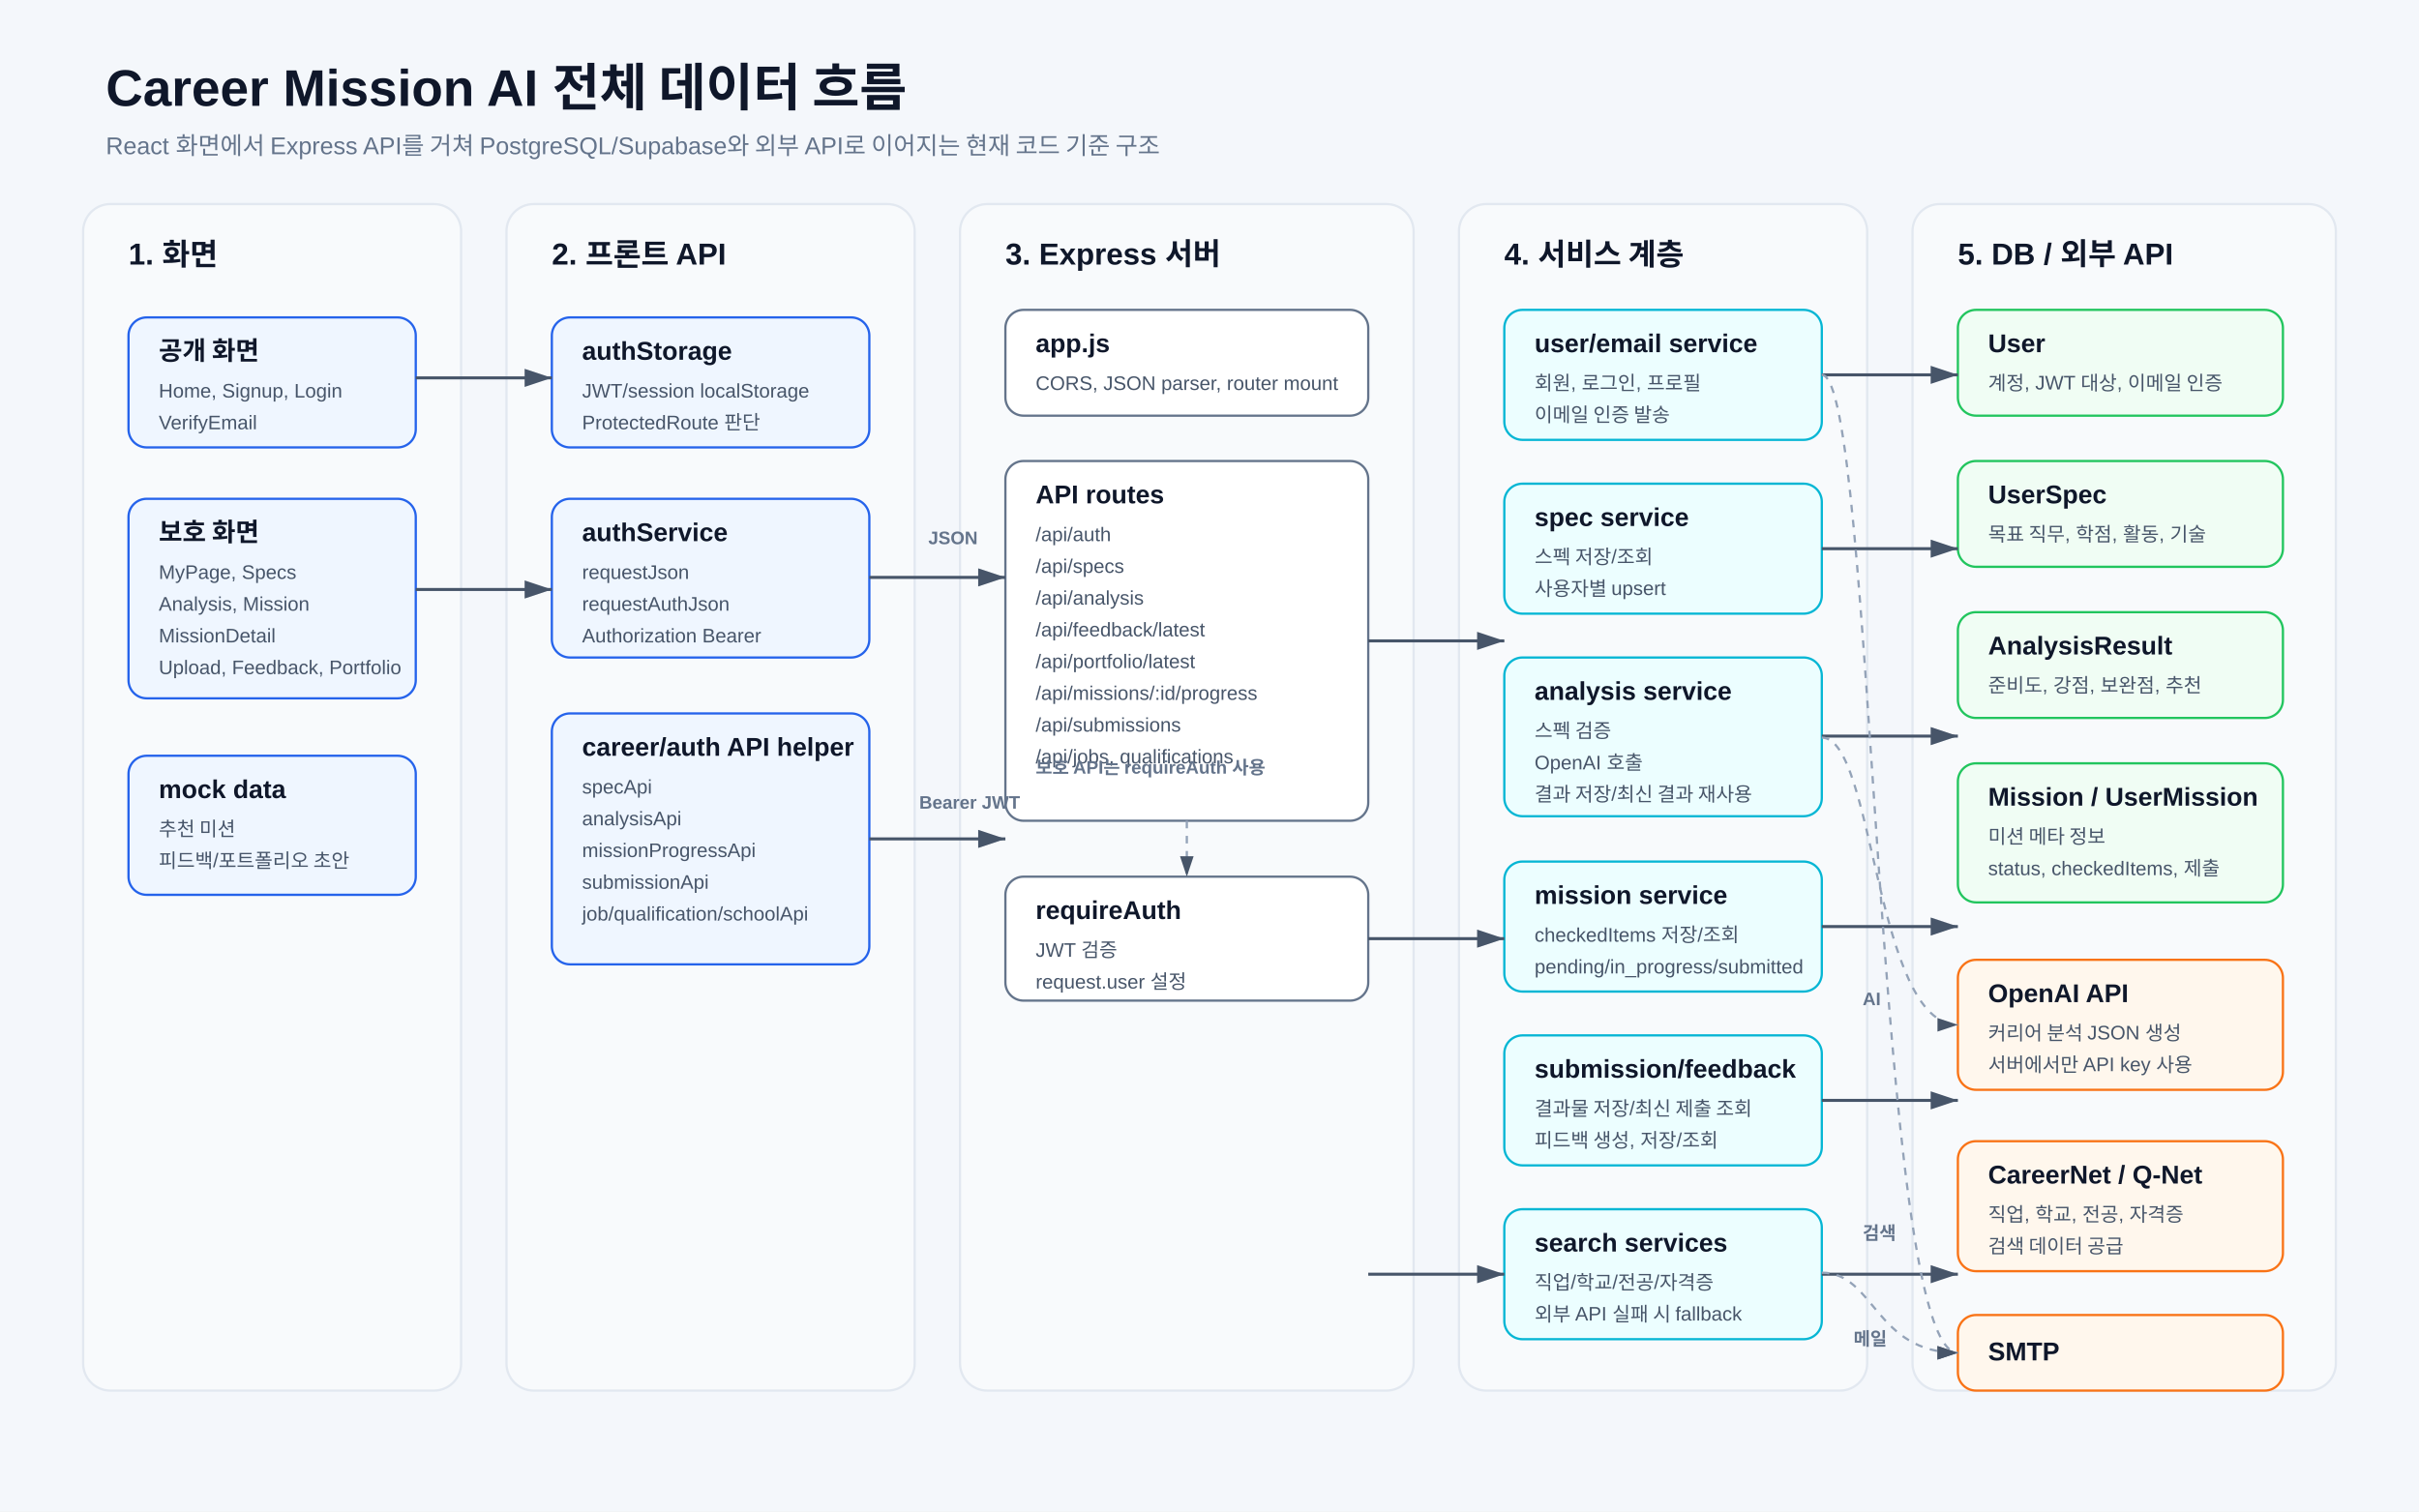
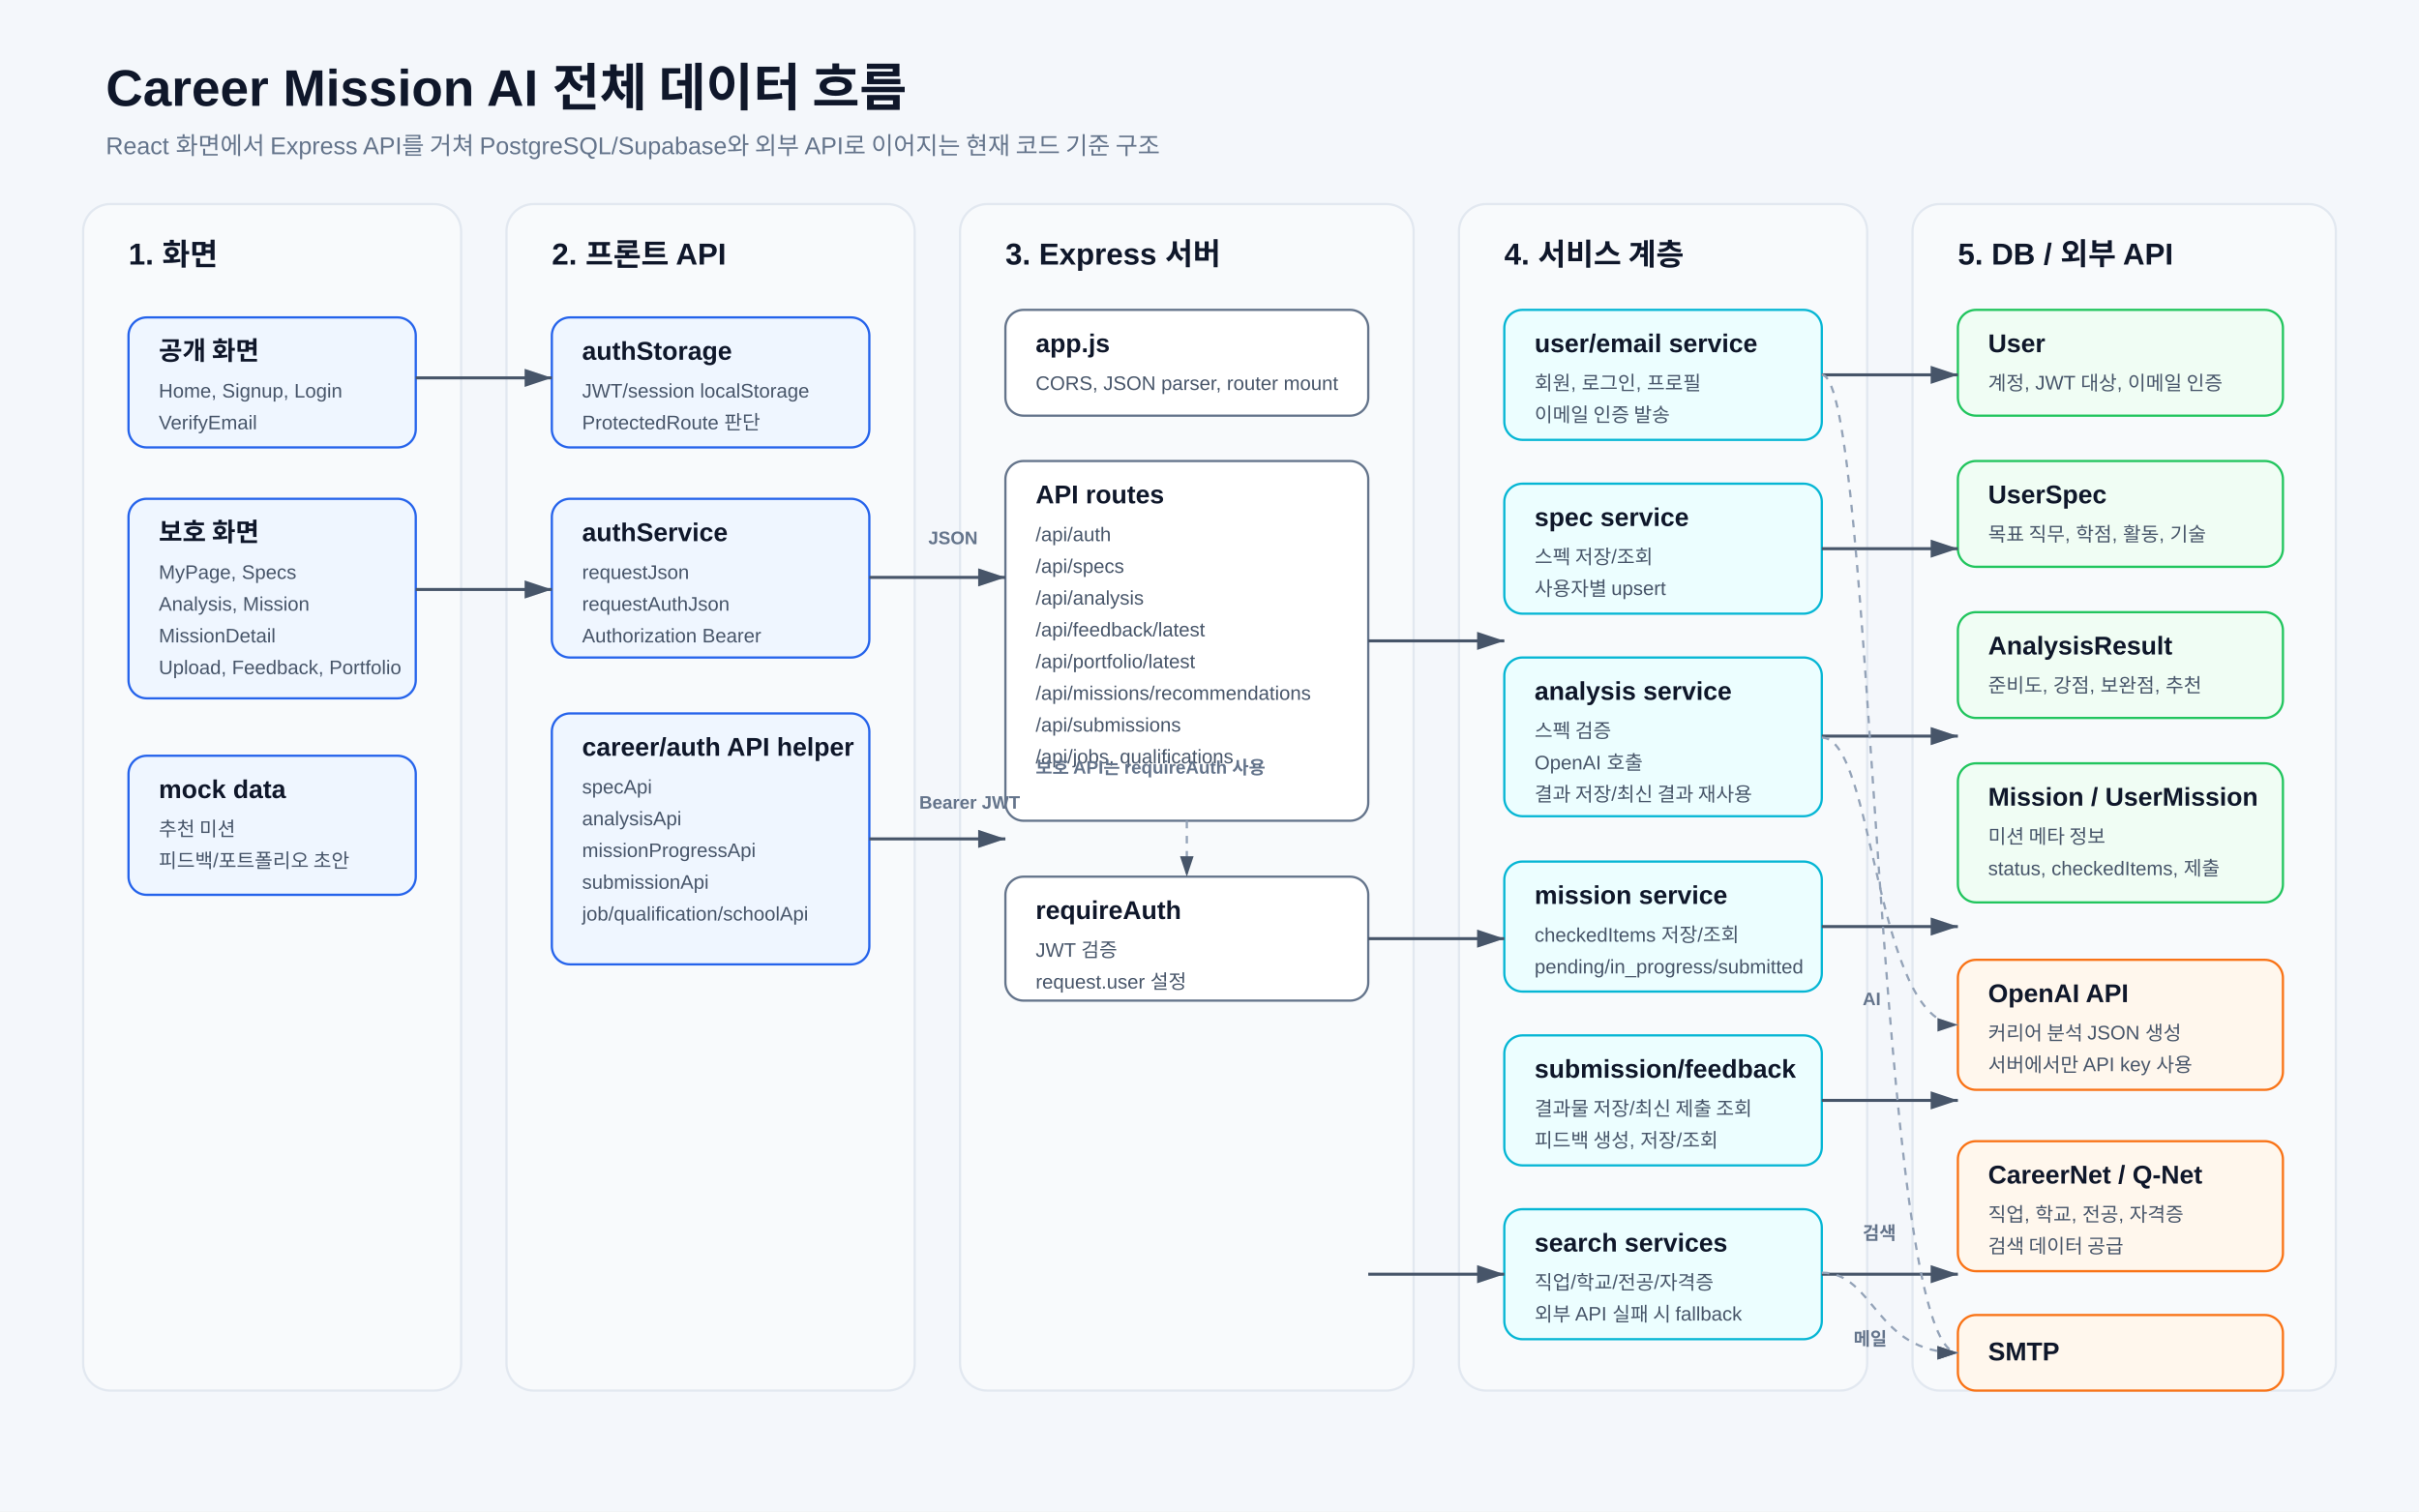
<svg xmlns="http://www.w3.org/2000/svg" width="1600" height="1000" viewBox="0 0 1600 1000" fill="none">
  <defs>
    <marker id="arrow" markerWidth="10" markerHeight="10" refX="9" refY="3" orient="auto" markerUnits="strokeWidth">
      <path d="M0,0 L0,6 L9,3 z" fill="#475569" />
    </marker>
    <style>
      .title { font: 800 34px Arial, sans-serif; fill: #0f172a; }
      .subtitle { font: 500 16px Arial, sans-serif; fill: #64748b; }
      .lane-title { font: 800 20px Arial, sans-serif; fill: #0f172a; }
      .box-title { font: 800 17px Arial, sans-serif; fill: #0f172a; }
      .box-text { font: 500 13px Arial, sans-serif; fill: #475569; }
      .small { font: 700 12px Arial, sans-serif; fill: #64748b; }
      .line { stroke: #475569; stroke-width: 2; marker-end: url(#arrow); }
      .soft-line { stroke: #94a3b8; stroke-width: 1.5; marker-end: url(#arrow); stroke-dasharray: 5 5; }
      .lane { fill: #f8fafc; stroke: #e2e8f0; stroke-width: 1.5; rx: 18; }
      .client { fill: #eff6ff; stroke: #2563eb; stroke-width: 1.5; rx: 12; }
      .server { fill: #ffffff; stroke: #64748b; stroke-width: 1.5; rx: 12; }
      .service { fill: #ecfeff; stroke: #06b6d4; stroke-width: 1.5; rx: 12; }
      .db { fill: #f0fdf4; stroke: #22c55e; stroke-width: 1.5; rx: 12; }
      .external { fill: #fff7ed; stroke: #f97316; stroke-width: 1.5; rx: 12; }
    </style>
  </defs>
  <rect x="0" y="0" width="1600" height="1000" fill="#f4f7fb" />
  <text x="70" y="70" class="title">Career Mission AI 전체 데이터 흐름</text>
  <text x="70" y="102" class="subtitle">React 화면에서 Express API를 거쳐 PostgreSQL/Supabase와 외부 API로 이어지는 현재 코드 기준 구조</text>
  <rect x="55" y="135" width="250" height="785" class="lane" />
  <rect x="335" y="135" width="270" height="785" class="lane" />
  <rect x="635" y="135" width="300" height="785" class="lane" />
  <rect x="965" y="135" width="270" height="785" class="lane" />
  <rect x="1265" y="135" width="280" height="785" class="lane" />
  <text x="85" y="175" class="lane-title">1. 화면</text>
  <text x="365" y="175" class="lane-title">2. 프론트 API</text>
  <text x="665" y="175" class="lane-title">3. Express 서버</text>
  <text x="995" y="175" class="lane-title">4. 서비스 계층</text>
  <text x="1295" y="175" class="lane-title">5. DB / 외부 API</text>
  <rect x="85" y="210" width="190" height="86" class="client" />
  <text x="105" y="238" class="box-title">공개 화면</text>
  <text x="105" y="263" class="box-text">Home, Signup, Login</text>
  <text x="105" y="284" class="box-text">VerifyEmail</text>
  <rect x="85" y="330" width="190" height="132" class="client" />
  <text x="105" y="358" class="box-title">보호 화면</text>
  <text x="105" y="383" class="box-text">MyPage, Specs</text>
  <text x="105" y="404" class="box-text">Analysis, Mission</text>
  <text x="105" y="425" class="box-text">MissionDetail</text>
  <text x="105" y="446" class="box-text">Upload, Feedback, Portfolio</text>
  <rect x="85" y="500" width="190" height="92" class="client" />
  <text x="105" y="528" class="box-title">mock data</text>
  <text x="105" y="553" class="box-text">추천 미션</text>
  <text x="105" y="574" class="box-text">피드백/포트폴리오 초안</text>
  <rect x="365" y="210" width="210" height="86" class="client" />
  <text x="385" y="238" class="box-title">authStorage</text>
  <text x="385" y="263" class="box-text">JWT/session localStorage</text>
  <text x="385" y="284" class="box-text">ProtectedRoute 판단</text>
  <rect x="365" y="330" width="210" height="105" class="client" />
  <text x="385" y="358" class="box-title">authService</text>
  <text x="385" y="383" class="box-text">requestJson</text>
  <text x="385" y="404" class="box-text">requestAuthJson</text>
  <text x="385" y="425" class="box-text">Authorization Bearer</text>
  <rect x="365" y="472" width="210" height="166" class="client" />
  <text x="385" y="500" class="box-title">career/auth API helper</text>
  <text x="385" y="525" class="box-text">specApi</text>
  <text x="385" y="546" class="box-text">analysisApi</text>
  <text x="385" y="567" class="box-text">missionProgressApi</text>
  <text x="385" y="588" class="box-text">submissionApi</text>
  <text x="385" y="609" class="box-text">job/qualification/schoolApi</text>
  <rect x="665" y="205" width="240" height="70" class="server" />
  <text x="685" y="233" class="box-title">app.js</text>
  <text x="685" y="258" class="box-text">CORS, JSON parser, router mount</text>
  <rect x="665" y="305" width="240" height="238" class="server" />
  <text x="685" y="333" class="box-title">API routes</text>
  <text x="685" y="358" class="box-text">/api/auth</text>
  <text x="685" y="379" class="box-text">/api/specs</text>
  <text x="685" y="400" class="box-text">/api/analysis</text>
  <text x="685" y="421" class="box-text">/api/feedback/latest</text>
  <text x="685" y="442" class="box-text">/api/portfolio/latest</text>
-   <text x="685" y="463" class="box-text">/api/missions/:id/progress</text>
+   <text x="685" y="463" class="box-text">/api/missions/recommendations</text>
  <text x="685" y="484" class="box-text">/api/submissions</text>
  <text x="685" y="505" class="box-text">/api/jobs, qualifications</text>
  <text x="685" y="512" class="small">보호 API는 requireAuth 사용</text>
  <rect x="665" y="580" width="240" height="82" class="server" />
  <text x="685" y="608" class="box-title">requireAuth</text>
  <text x="685" y="633" class="box-text">JWT 검증</text>
  <text x="685" y="654" class="box-text">request.user 설정</text>
  <rect x="995" y="205" width="210" height="86" class="service" />
  <text x="1015" y="233" class="box-title">user/email service</text>
  <text x="1015" y="258" class="box-text">회원, 로그인, 프로필</text>
  <text x="1015" y="279" class="box-text">이메일 인증 발송</text>
  <rect x="995" y="320" width="210" height="86" class="service" />
  <text x="1015" y="348" class="box-title">spec service</text>
  <text x="1015" y="373" class="box-text">스펙 저장/조회</text>
  <text x="1015" y="394" class="box-text">사용자별 upsert</text>
  <rect x="995" y="435" width="210" height="105" class="service" />
  <text x="1015" y="463" class="box-title">analysis service</text>
  <text x="1015" y="488" class="box-text">스펙 검증</text>
  <text x="1015" y="509" class="box-text">OpenAI 호출</text>
  <text x="1015" y="530" class="box-text">결과 저장/최신 결과 재사용</text>
  <rect x="995" y="570" width="210" height="86" class="service" />
  <text x="1015" y="598" class="box-title">mission service</text>
  <text x="1015" y="623" class="box-text">checkedItems 저장/조회</text>
  <text x="1015" y="644" class="box-text">pending/in_progress/submitted</text>
  <rect x="995" y="685" width="210" height="86" class="service" />
  <text x="1015" y="713" class="box-title">submission/feedback</text>
  <text x="1015" y="738" class="box-text">결과물 저장/최신 제출 조회</text>
  <text x="1015" y="759" class="box-text">피드백 생성, 저장/조회</text>
  <rect x="995" y="800" width="210" height="86" class="service" />
  <text x="1015" y="828" class="box-title">search services</text>
  <text x="1015" y="853" class="box-text">직업/학교/전공/자격증</text>
  <text x="1015" y="874" class="box-text">외부 API 실패 시 fallback</text>
  <rect x="1295" y="205" width="215" height="70" class="db" />
  <text x="1315" y="233" class="box-title">User</text>
  <text x="1315" y="258" class="box-text">계정, JWT 대상, 이메일 인증</text>
  <rect x="1295" y="305" width="215" height="70" class="db" />
  <text x="1315" y="333" class="box-title">UserSpec</text>
  <text x="1315" y="358" class="box-text">목표 직무, 학점, 활동, 기술</text>
  <rect x="1295" y="405" width="215" height="70" class="db" />
  <text x="1315" y="433" class="box-title">AnalysisResult</text>
  <text x="1315" y="458" class="box-text">준비도, 강점, 보완점, 추천</text>
  <rect x="1295" y="505" width="215" height="92" class="db" />
  <text x="1315" y="533" class="box-title">Mission / UserMission</text>
  <text x="1315" y="558" class="box-text">미션 메타 정보</text>
  <text x="1315" y="579" class="box-text">status, checkedItems, 제출</text>
  <rect x="1295" y="635" width="215" height="86" class="external" />
  <text x="1315" y="663" class="box-title">OpenAI API</text>
  <text x="1315" y="688" class="box-text">커리어 분석 JSON 생성</text>
  <text x="1315" y="709" class="box-text">서버에서만 API key 사용</text>
  <rect x="1295" y="755" width="215" height="86" class="external" />
  <text x="1315" y="783" class="box-title">CareerNet / Q-Net</text>
  <text x="1315" y="808" class="box-text">직업, 학교, 전공, 자격증</text>
  <text x="1315" y="829" class="box-text">검색 데이터 공급</text>
  <rect x="1295" y="870" width="215" height="50" class="external" />
  <text x="1315" y="900" class="box-title">SMTP</text>
  <path d="M275 250 H365" class="line" />
  <path d="M275 390 H365" class="line" />
  <path d="M575 382 H665" class="line" />
  <path d="M575 555 H665" class="line" />
  <path d="M785 543 V580" class="soft-line" />
  <path d="M905 424 H995" class="line" />
  <path d="M905 621 H995" class="line" />
  <path d="M905 843 H995" class="line" />
  <path d="M1205 248 H1295" class="line" />
  <path d="M1205 363 H1295" class="line" />
  <path d="M1205 487 H1295" class="line" />
  <path d="M1205 613 H1295" class="line" />
  <path d="M1205 728 H1295" class="line" />
  <path d="M1205 843 H1295" class="line" />
  <path d="M1205 842 C1240 842 1240 895 1295 895" class="soft-line" />
  <path d="M1205 488 C1240 488 1240 678 1295 678" class="soft-line" />
  <path d="M1205 248 C1240 248 1240 895 1295 895" class="soft-line" />
  <text x="614" y="360" class="small">JSON</text>
  <text x="608" y="535" class="small">Bearer JWT</text>
  <text x="1232" y="665" class="small">AI</text>
  <text x="1232" y="820" class="small">검색</text>
  <text x="1226" y="890" class="small">메일</text>
</svg>
